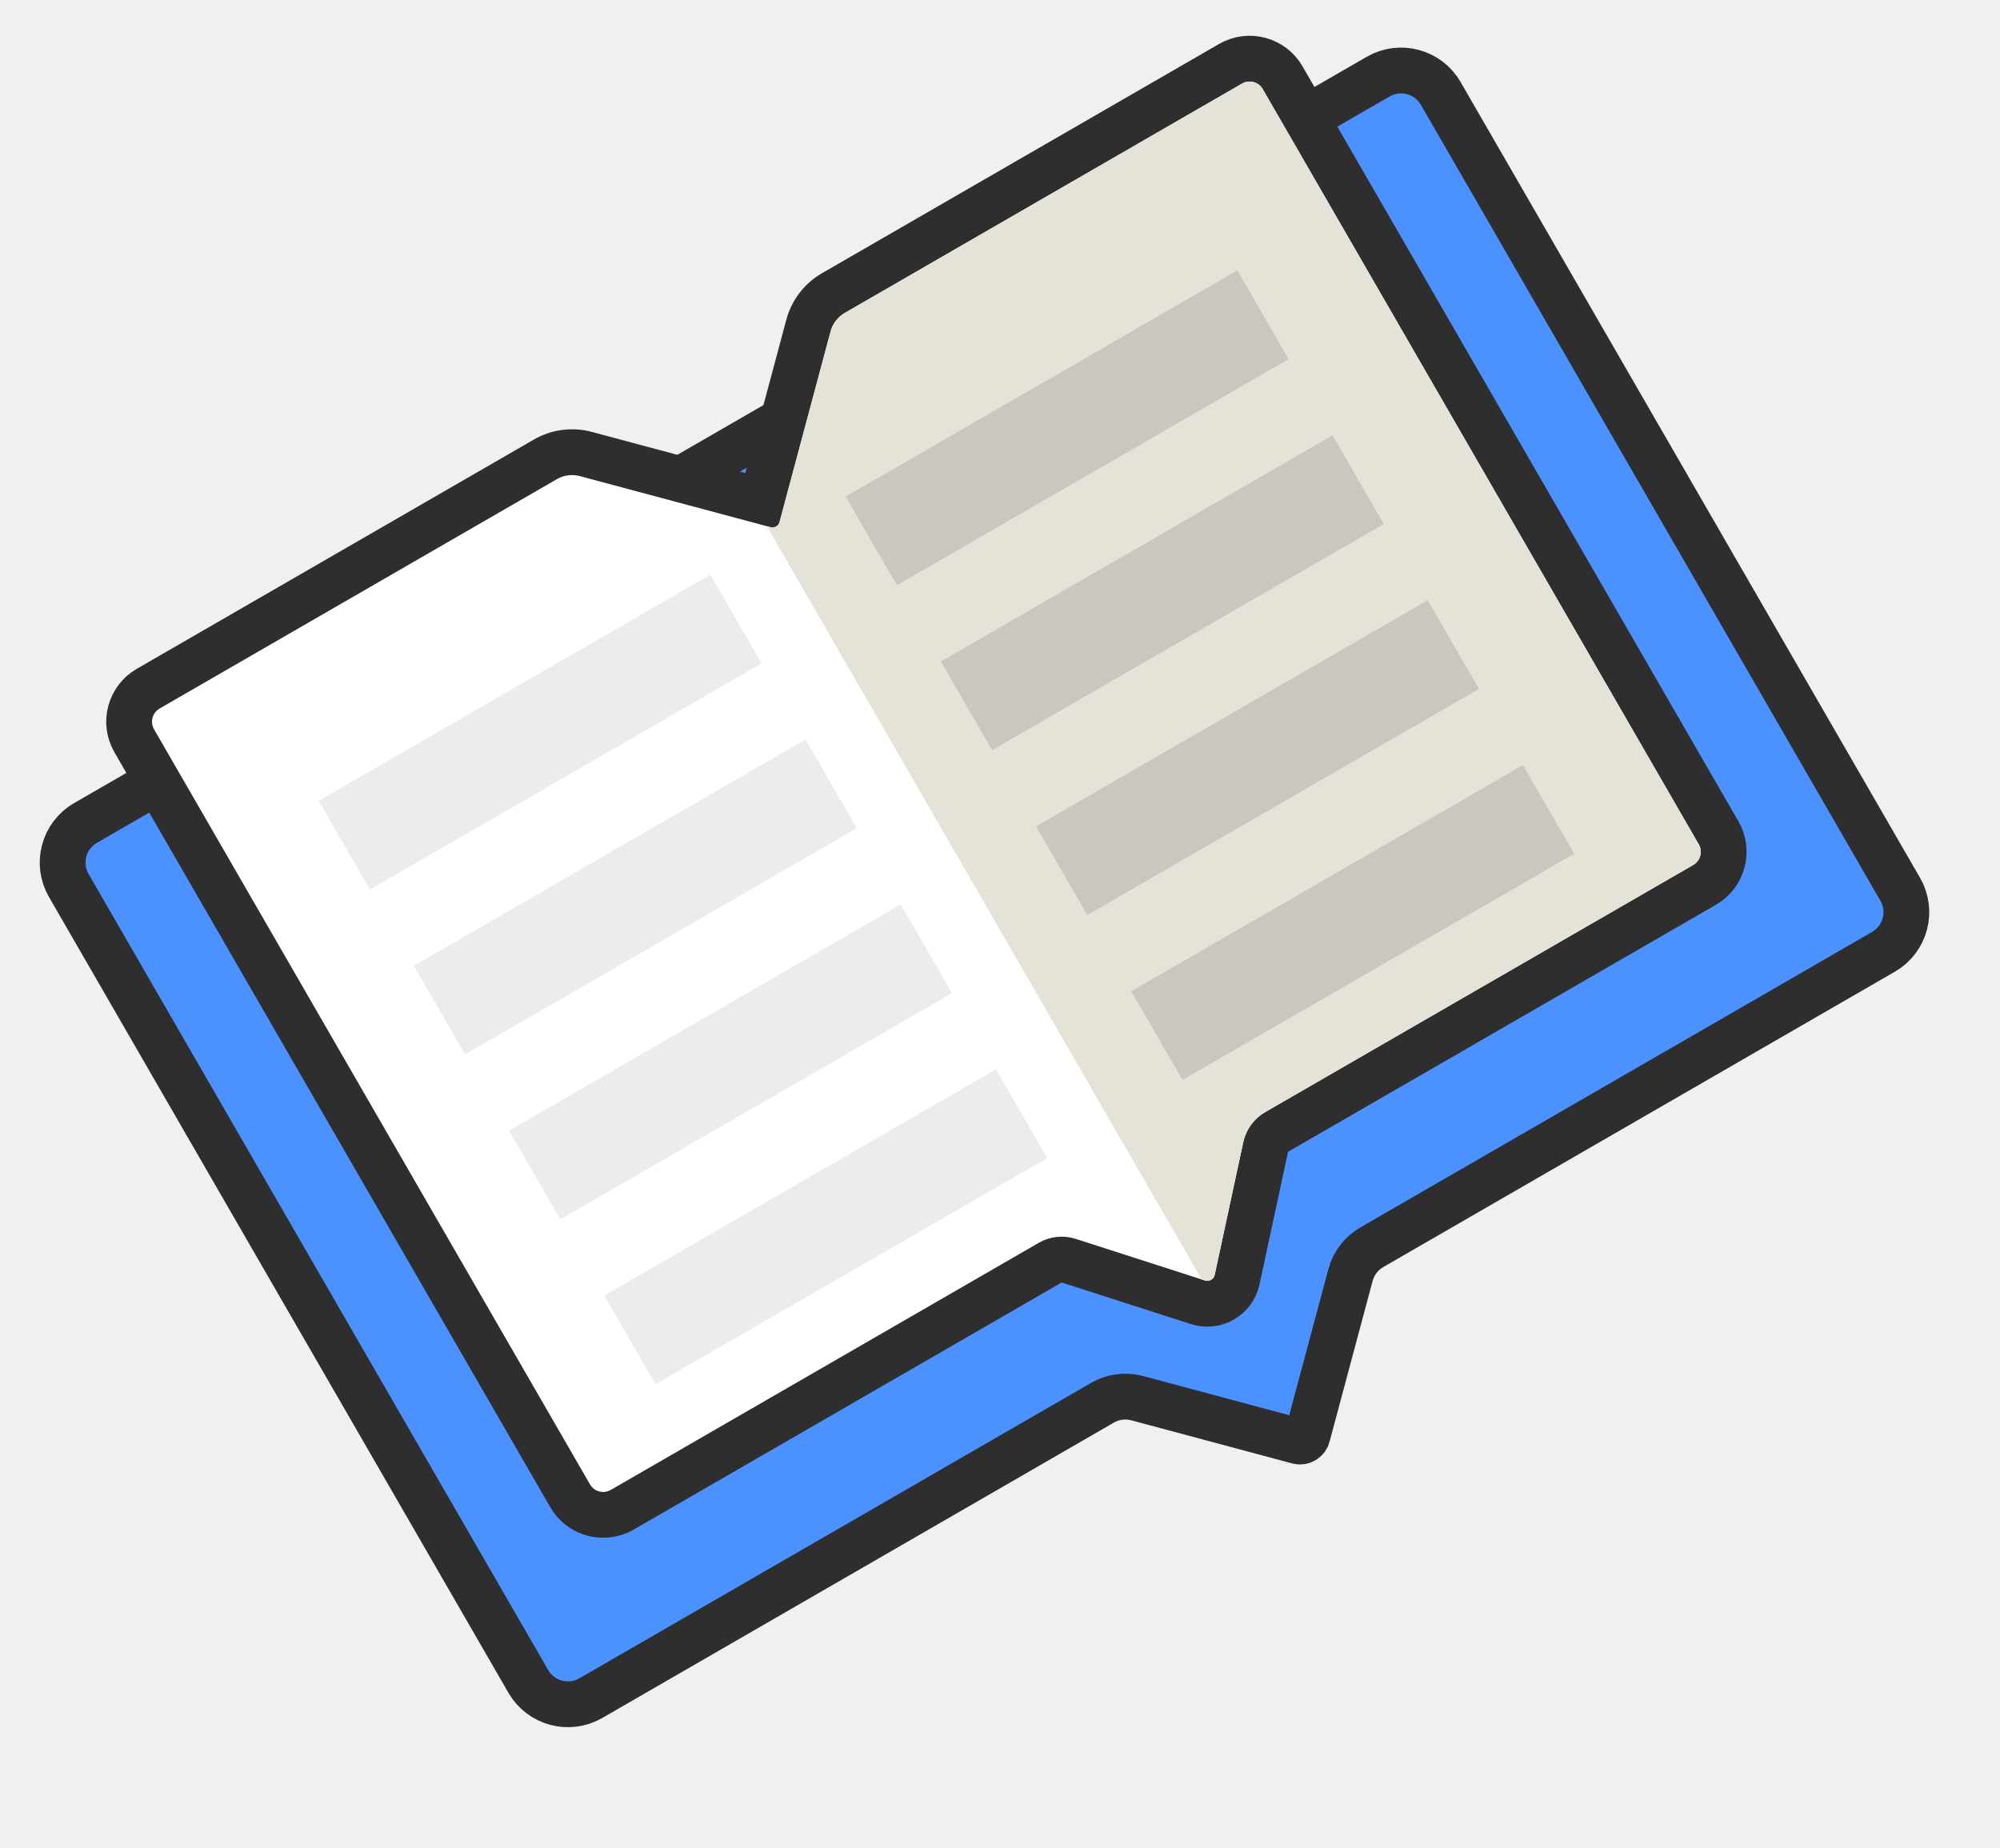
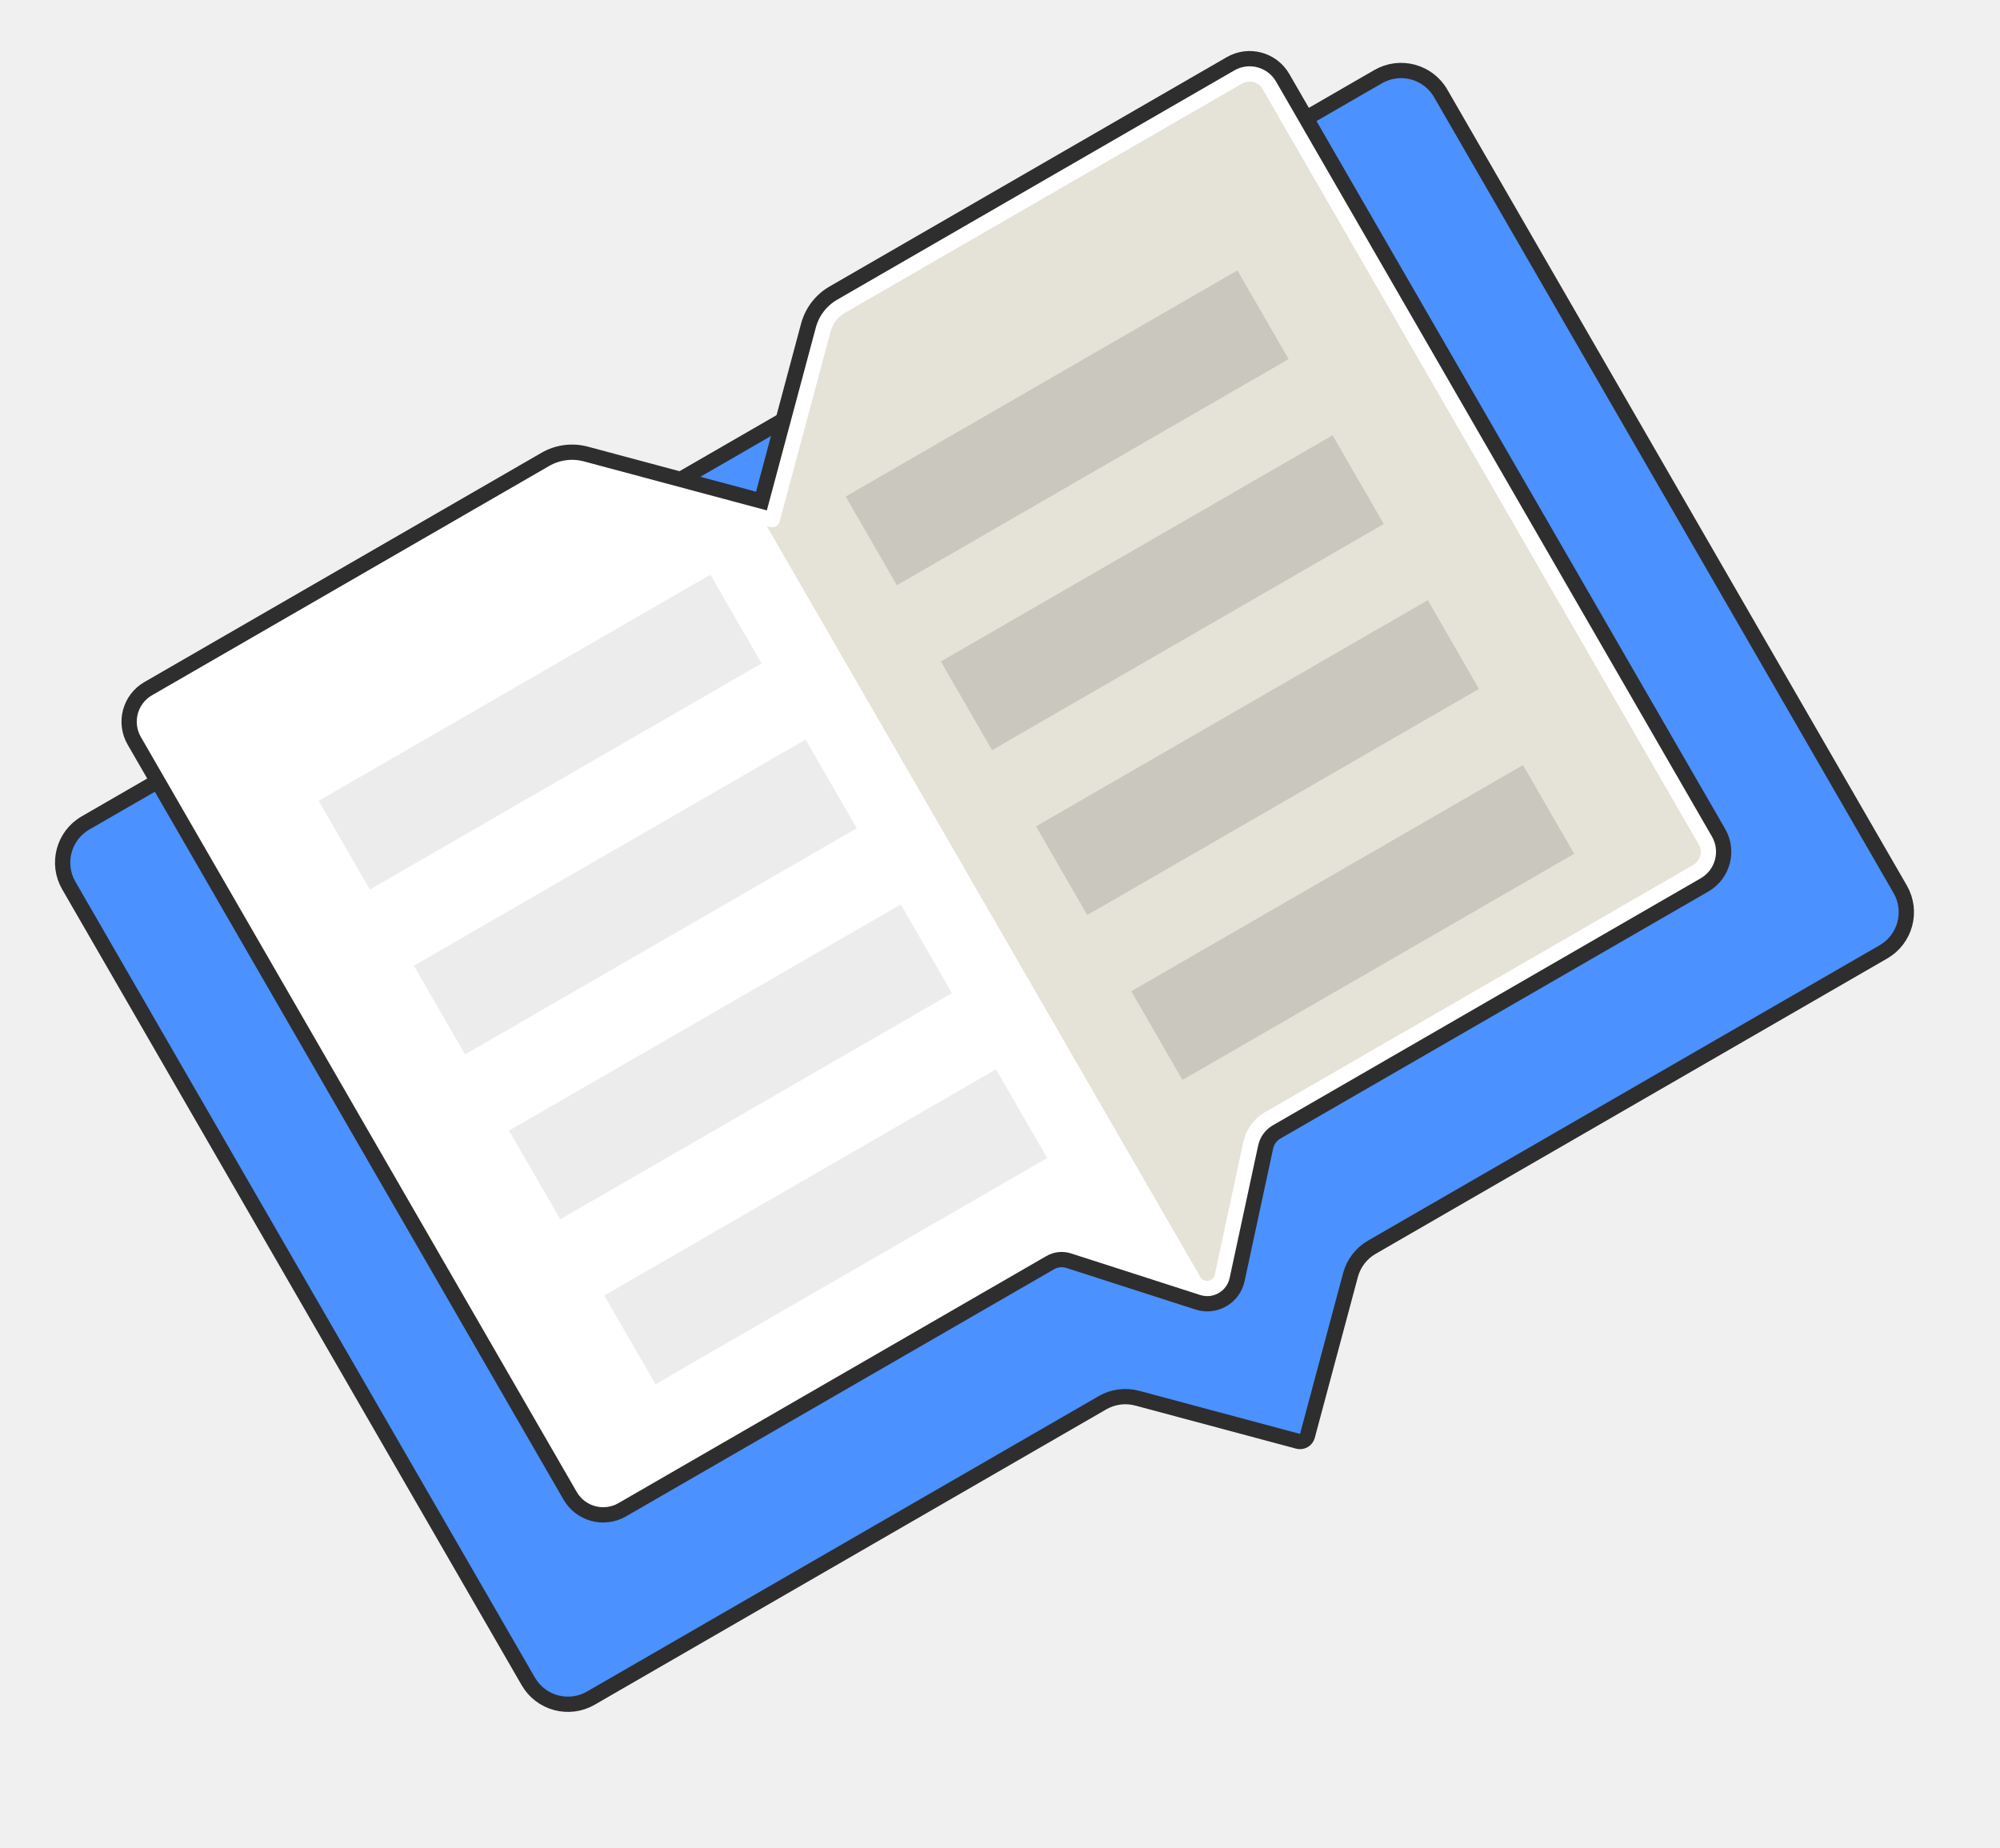
<svg xmlns="http://www.w3.org/2000/svg" width="131" height="121" viewBox="0 0 131 121" fill="none">
-   <path d="M90.269 5.02L5.603 53.902C4.168 54.73 3.676 56.565 4.505 58L34.602 110.13C35.431 111.565 37.265 112.056 38.7 111.228L72.21 91.881C72.899 91.483 73.718 91.375 74.487 91.581L85.023 94.404C85.29 94.476 85.564 94.317 85.635 94.051L88.458 83.515C88.664 82.746 89.167 82.091 89.856 81.693L123.366 62.346C124.801 61.517 125.293 59.683 124.464 58.248L94.367 6.118C93.539 4.683 91.704 4.192 90.269 5.02Z" fill="#4B91FF" stroke="#2E2E2E" stroke-width="3" stroke-linecap="round" />
-   <path d="M112.565 54.543L84.015 5.093C83.324 3.897 81.795 3.487 80.6 4.178L54.586 19.197C53.782 19.661 53.196 20.425 52.955 21.322L49.875 32.819L38.377 29.739C37.481 29.498 36.525 29.624 35.721 30.088L9.708 45.107C8.512 45.798 8.102 47.327 8.793 48.522L37.343 97.973C38.033 99.169 39.562 99.578 40.758 98.888L68.791 82.703C69.158 82.491 69.597 82.445 70 82.575L78.462 85.299C79.588 85.662 80.781 84.973 81.03 83.816L82.901 75.126C82.99 74.712 83.25 74.355 83.617 74.143L111.65 57.959C112.846 57.268 113.255 55.739 112.565 54.543Z" fill="white" stroke="#2E2E2E" stroke-width="3" stroke-linecap="round" />
+   <path d="M90.269 5.02L5.603 53.902C4.168 54.73 3.676 56.565 4.505 58L34.602 110.13C35.431 111.565 37.265 112.056 38.7 111.228L72.21 91.881C72.899 91.483 73.718 91.375 74.487 91.581L85.023 94.404C85.29 94.476 85.564 94.317 85.635 94.051L88.458 83.515C88.664 82.746 89.167 82.091 89.856 81.693L123.366 62.346C124.801 61.517 125.293 59.683 124.464 58.248L94.367 6.118C93.539 4.683 91.704 4.192 90.269 5.02Z" fill="#4B91FF" stroke="#2E2E2E" strokeWidth="3" strokeLinecap="round" />
+   <path d="M112.565 54.543L84.015 5.093C83.324 3.897 81.795 3.487 80.6 4.178L54.586 19.197C53.782 19.661 53.196 20.425 52.955 21.322L49.875 32.819L38.377 29.739C37.481 29.498 36.525 29.624 35.721 30.088L9.708 45.107C8.512 45.798 8.102 47.327 8.793 48.522L37.343 97.973C38.033 99.169 39.562 99.578 40.758 98.888L68.791 82.703C69.158 82.491 69.597 82.445 70 82.575L78.462 85.299C79.588 85.662 80.781 84.973 81.03 83.816L82.901 75.126C82.99 74.712 83.25 74.355 83.617 74.143L111.65 57.959C112.846 57.268 113.255 55.739 112.565 54.543Z" fill="white" stroke="#2E2E2E" strokeWidth="3" strokeLinecap="round" />
  <mask id="mask0_1_6115" style="mask-type:alpha" maskUnits="userSpaceOnUse" x="9" y="5" width="103" height="93">
    <path d="M111.266 55.293L82.716 5.843C82.439 5.365 81.828 5.201 81.35 5.477L55.336 20.496C54.877 20.761 54.541 21.198 54.404 21.71L51.065 34.173C50.993 34.44 50.719 34.599 50.452 34.527L37.989 31.188C37.477 31.05 36.931 31.122 36.471 31.387L10.458 46.406C9.98 46.682 9.816 47.294 10.092 47.772L38.642 97.223C38.918 97.701 39.53 97.865 40.008 97.589L68.041 81.404C68.775 80.981 69.653 80.887 70.46 81.147L78.921 83.871C79.203 83.962 79.501 83.79 79.564 83.501L81.434 74.811C81.613 73.982 82.133 73.268 82.867 72.844L110.9 56.659C111.378 56.383 111.542 55.772 111.266 55.293Z" fill="white" />
  </mask>
  <g mask="url(#mask0_1_6115)">
    <path d="M53.981 20.527L81.889 4.414L112.206 56.923L83.383 73.564L79.413 85.017L49.605 33.387L53.981 20.527Z" fill="#E5E2D7" />
  </g>
  <rect x="20.872" y="52.455" width="29.627" height="6.709" transform="rotate(-30 20.8721 52.4546)" fill="#ECECEC" />
  <rect x="27.107" y="63.254" width="29.627" height="6.709" transform="rotate(-30 27.1074 63.2541)" fill="#ECECEC" />
  <rect x="33.343" y="74.055" width="29.627" height="6.709" transform="rotate(-30 33.3428 74.0549)" fill="#ECECEC" />
  <rect x="39.579" y="84.856" width="29.627" height="6.709" transform="rotate(-30 39.5791 84.8556)" fill="#ECECEC" />
  <rect x="55.392" y="32.524" width="29.627" height="6.709" transform="rotate(-30 55.3916 32.5243)" fill="#CAC8BE" />
  <rect x="61.626" y="43.325" width="29.627" height="6.709" transform="rotate(-30 61.626 43.3247)" fill="#CAC8BE" />
  <rect x="67.861" y="54.125" width="29.627" height="6.709" transform="rotate(-30 67.8613 54.1254)" fill="#CAC8BE" />
  <rect x="74.098" y="64.926" width="29.627" height="6.709" transform="rotate(-30 74.0977 64.9261)" fill="#CAC8BE" />
</svg>
